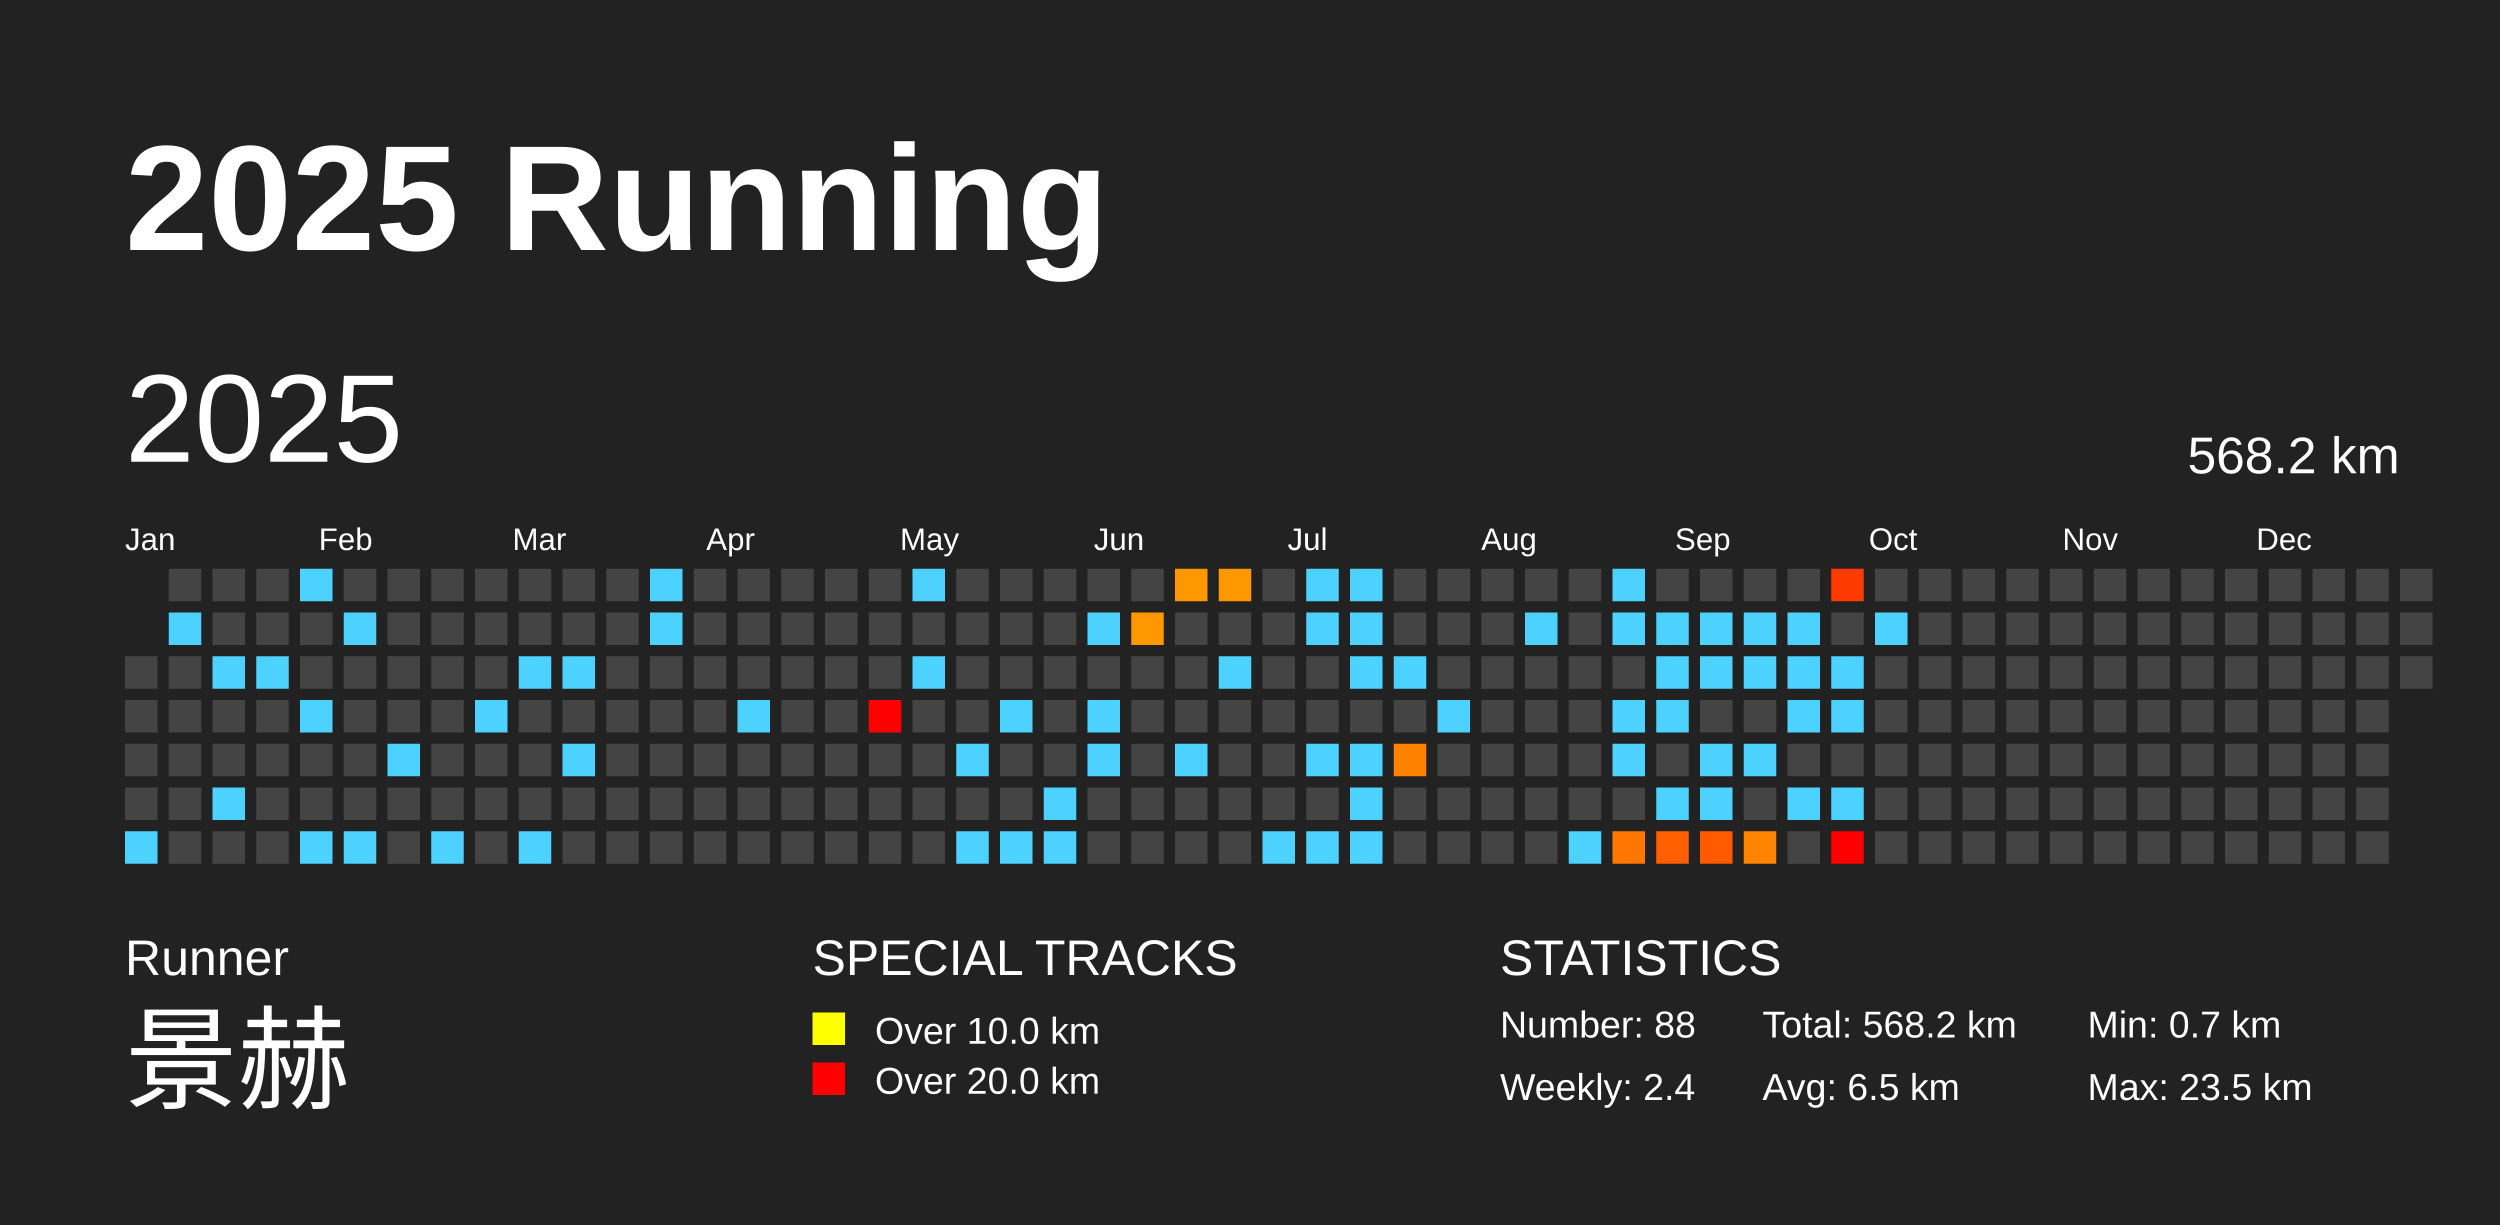
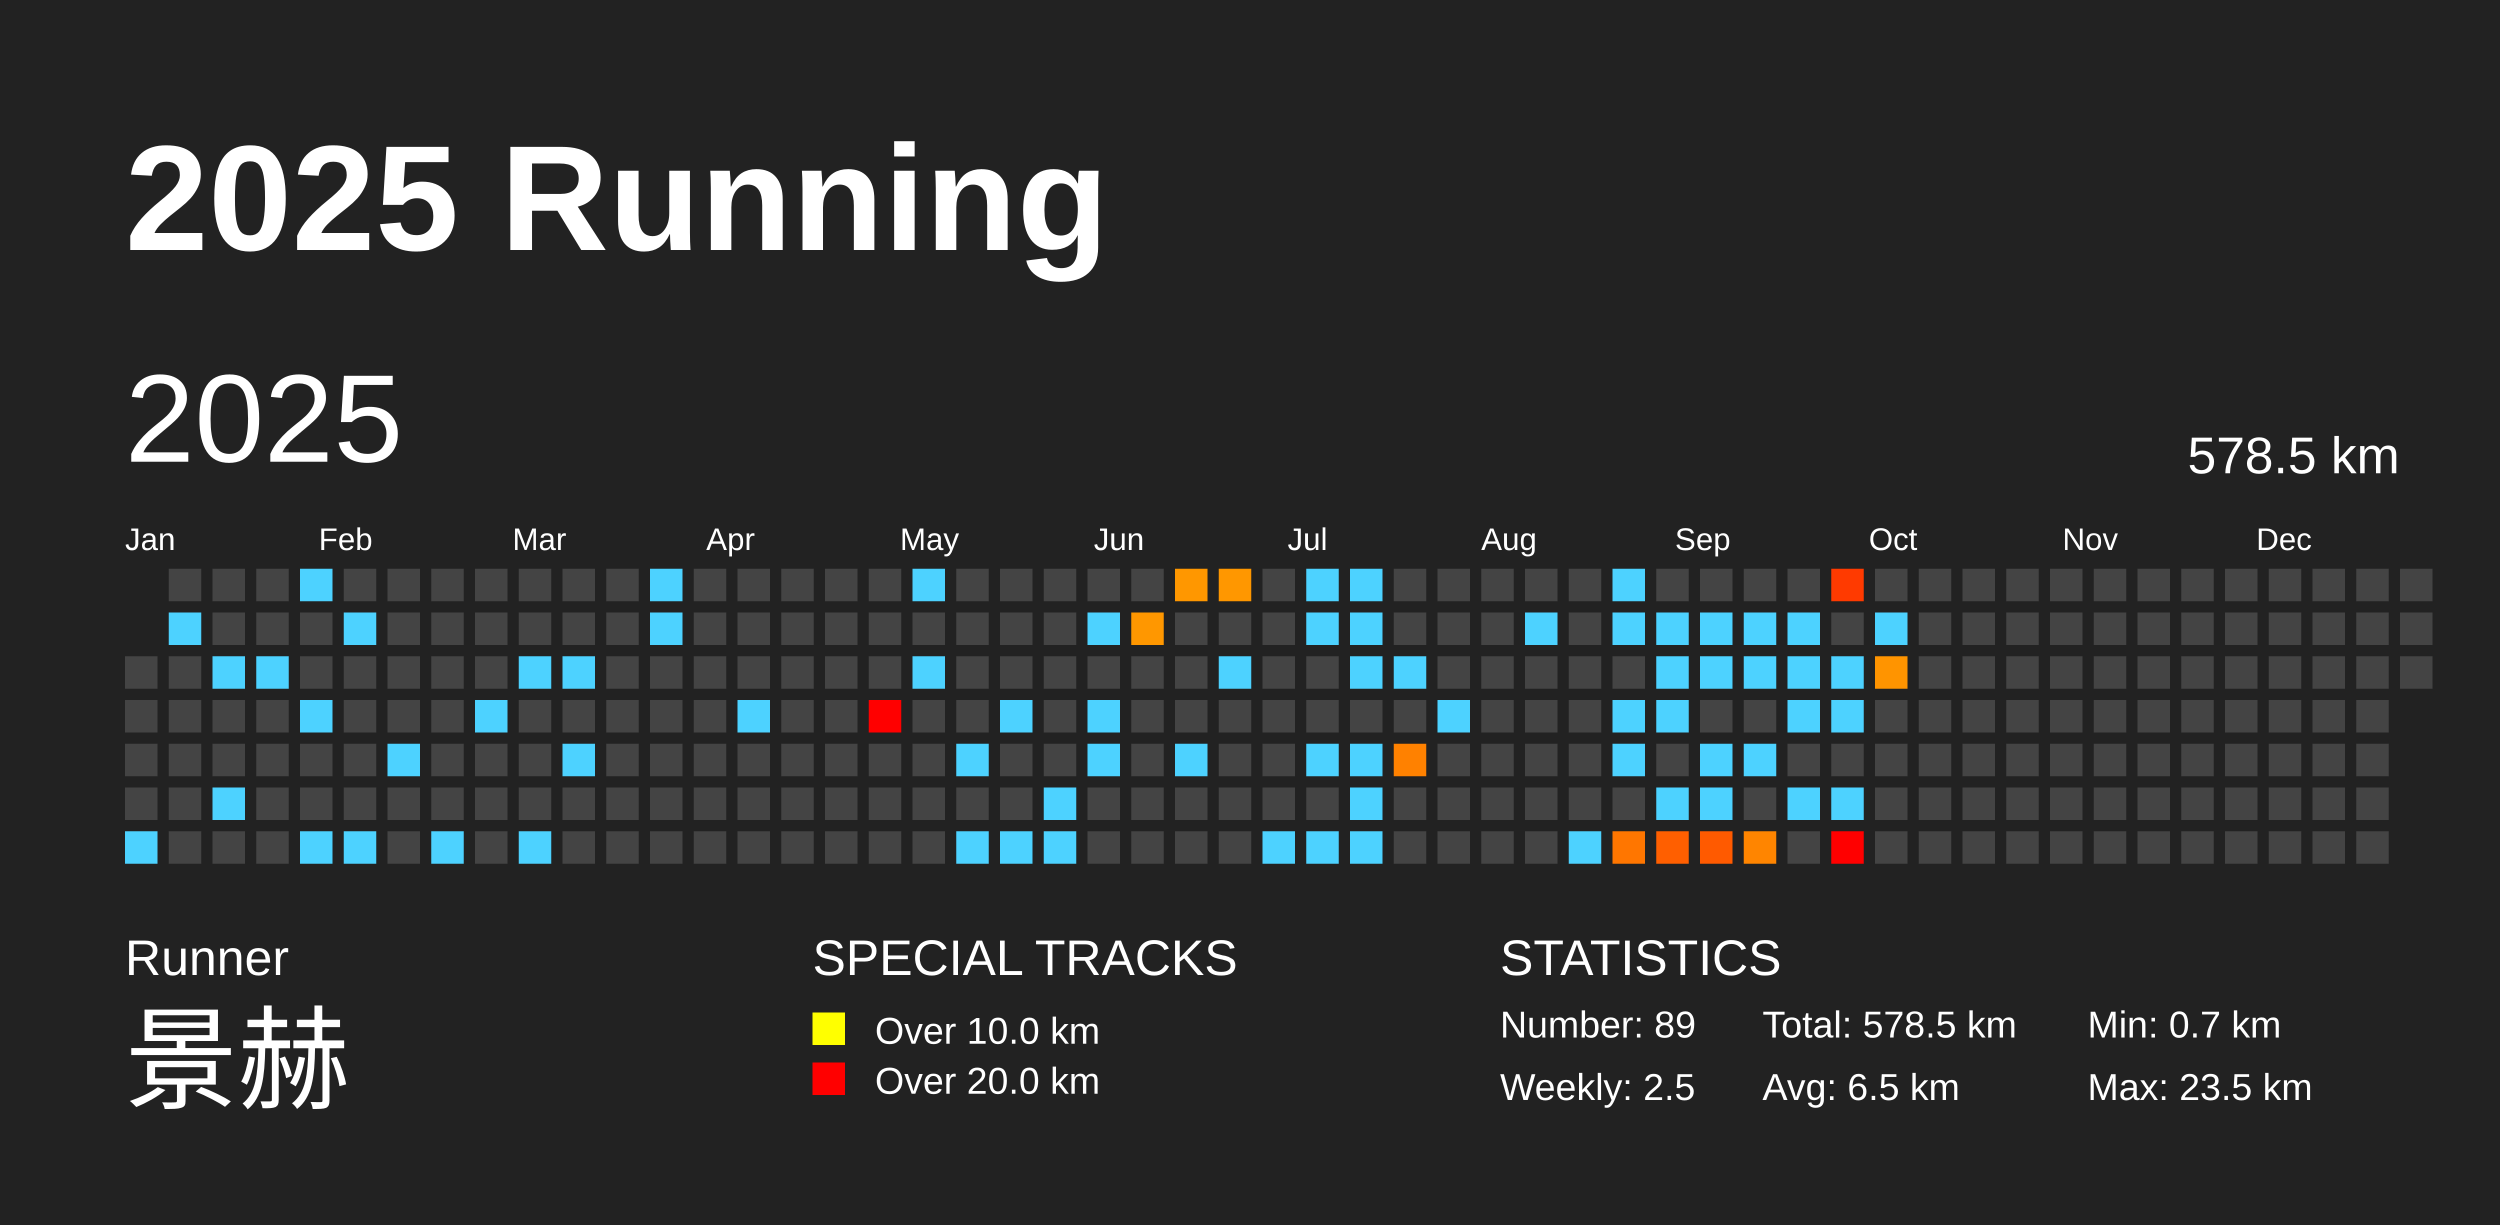
<svg xmlns="http://www.w3.org/2000/svg" baseProfile="full" height="98mm" version="1.1" viewBox="0,0,200,98" width="200mm">
  <defs />
  <rect fill="#222222" height="98" width="200" x="0" y="0" />
  <text fill="#FFFFFF" style="font-size:12px; font-family:Arial; font-weight:bold;" x="10" y="20">2025 Running</text>
  <text fill="#FFFFFF" style="font-size:4px; font-family:Arial" x="10" y="78">Runner</text>
  <text fill="#FFFFFF" style="font-size:9px; font-family:Arial" x="10" y="88">景赫</text>
  <text fill="#FFFFFF" style="font-size:4px; font-family:Arial" x="65" y="78">SPECIAL TRACKS</text>
  <rect fill="yellow" height="2.6" width="2.6" x="65" y="81" />
  <text fill="#FFFFFF" style="font-size:3px; font-family:Arial" x="70" y="83.5">Over 10.0 km</text>
  <rect fill="red" height="2.6" width="2.6" x="65" y="85" />
  <text fill="#FFFFFF" style="font-size:3px; font-family:Arial" x="70" y="87.5">Over 20.0 km</text>
  <text fill="#FFFFFF" style="font-size:4px; font-family:Arial" x="120" y="78">STATISTICS</text>
-   <text fill="#FFFFFF" style="font-size:3px; font-family:Arial" x="120" y="83">Number: 88</text>
-   <text fill="#FFFFFF" style="font-size:3px; font-family:Arial" x="120" y="88">Weekly: 2.4</text>
-   <text fill="#FFFFFF" style="font-size:3px; font-family:Arial" x="141" y="83">Total: 568.2 km</text>
+   <text fill="#FFFFFF" style="font-size:3px; font-family:Arial" x="120" y="83">Number: 89</text>
+   <text fill="#FFFFFF" style="font-size:3px; font-family:Arial" x="120" y="88">Weekly: 2.5</text>
+   <text fill="#FFFFFF" style="font-size:3px; font-family:Arial" x="141" y="83">Total: 578.5 km</text>
  <text fill="#FFFFFF" style="font-size:3px; font-family:Arial" x="141" y="88">Avg: 6.5 km</text>
  <text fill="#FFFFFF" style="font-size:3px; font-family:Arial" x="167" y="83">Min: 0.7 km</text>
  <text fill="#FFFFFF" style="font-size:3px; font-family:Arial" x="167" y="88">Max: 23.5 km</text>
  <text dominant-baseline="hanging" fill="#FFFFFF" style="font-size:10.0px; font-family:Arial;" x="10" y="30">2025</text>
-   <text dominant-baseline="hanging" fill="#FFFFFF" style="font-size:4.125px; font-family:Arial;" x="175" y="35">568.2 km</text>
+   <text dominant-baseline="hanging" fill="#FFFFFF" style="font-size:4.125px; font-family:Arial;" x="175" y="35">578.5 km</text>
  <text fill="#FFFFFF" style="font-size:2.5px; font-family:Arial" x="10.0" y="44">Jan</text>
  <text fill="#FFFFFF" style="font-size:2.5px; font-family:Arial" x="25.5" y="44">Feb</text>
  <text fill="#FFFFFF" style="font-size:2.5px; font-family:Arial" x="41.0" y="44">Mar</text>
  <text fill="#FFFFFF" style="font-size:2.5px; font-family:Arial" x="56.5" y="44">Apr</text>
  <text fill="#FFFFFF" style="font-size:2.5px; font-family:Arial" x="72.0" y="44">May</text>
  <text fill="#FFFFFF" style="font-size:2.5px; font-family:Arial" x="87.5" y="44">Jun</text>
  <text fill="#FFFFFF" style="font-size:2.5px; font-family:Arial" x="103.0" y="44">Jul</text>
  <text fill="#FFFFFF" style="font-size:2.5px; font-family:Arial" x="118.5" y="44">Aug</text>
  <text fill="#FFFFFF" style="font-size:2.5px; font-family:Arial" x="134.0" y="44">Sep</text>
  <text fill="#FFFFFF" style="font-size:2.5px; font-family:Arial" x="149.5" y="44">Oct</text>
  <text fill="#FFFFFF" style="font-size:2.5px; font-family:Arial" x="165.0" y="44">Nov</text>
  <text fill="#FFFFFF" style="font-size:2.5px; font-family:Arial" x="180.5" y="44">Dec</text>
  <rect fill="#444444" height="2.6" width="2.6" x="10.0" y="52.5" />
  <rect fill="#444444" height="2.6" width="2.6" x="10.0" y="56.0" />
  <rect fill="#444444" height="2.6" width="2.6" x="10.0" y="59.5" />
  <rect fill="#444444" height="2.6" width="2.6" x="10.0" y="63.0" />
  <rect fill="#4dd2ff" height="2.6" width="2.6" x="10.0" y="66.5" />
  <rect fill="#444444" height="2.6" width="2.6" x="13.5" y="45.5" />
  <rect fill="#4dd2ff" height="2.6" width="2.6" x="13.5" y="49.0" />
  <rect fill="#444444" height="2.6" width="2.6" x="13.5" y="52.5" />
  <rect fill="#444444" height="2.6" width="2.6" x="13.5" y="56.0" />
  <rect fill="#444444" height="2.6" width="2.6" x="13.5" y="59.5" />
  <rect fill="#444444" height="2.6" width="2.6" x="13.5" y="63.0" />
  <rect fill="#444444" height="2.6" width="2.6" x="13.5" y="66.5" />
  <rect fill="#444444" height="2.6" width="2.6" x="17.0" y="45.5" />
  <rect fill="#444444" height="2.6" width="2.6" x="17.0" y="49.0" />
  <rect fill="#4dd2ff" height="2.6" width="2.6" x="17.0" y="52.5" />
  <rect fill="#444444" height="2.6" width="2.6" x="17.0" y="56.0" />
  <rect fill="#444444" height="2.6" width="2.6" x="17.0" y="59.5" />
  <rect fill="#4dd2ff" height="2.6" width="2.6" x="17.0" y="63.0" />
  <rect fill="#444444" height="2.6" width="2.6" x="17.0" y="66.5" />
  <rect fill="#444444" height="2.6" width="2.6" x="20.5" y="45.5" />
  <rect fill="#444444" height="2.6" width="2.6" x="20.5" y="49.0" />
  <rect fill="#4dd2ff" height="2.6" width="2.6" x="20.5" y="52.5" />
  <rect fill="#444444" height="2.6" width="2.6" x="20.5" y="56.0" />
  <rect fill="#444444" height="2.6" width="2.6" x="20.5" y="59.5" />
  <rect fill="#444444" height="2.6" width="2.6" x="20.5" y="63.0" />
  <rect fill="#444444" height="2.6" width="2.6" x="20.5" y="66.5" />
  <rect fill="#4dd2ff" height="2.6" width="2.6" x="24.0" y="45.5" />
  <rect fill="#444444" height="2.6" width="2.6" x="24.0" y="49.0" />
  <rect fill="#444444" height="2.6" width="2.6" x="24.0" y="52.5" />
  <rect fill="#4dd2ff" height="2.6" width="2.6" x="24.0" y="56.0" />
  <rect fill="#444444" height="2.6" width="2.6" x="24.0" y="59.5" />
  <rect fill="#444444" height="2.6" width="2.6" x="24.0" y="63.0" />
  <rect fill="#4dd2ff" height="2.6" width="2.6" x="24.0" y="66.5" />
  <rect fill="#444444" height="2.6" width="2.6" x="27.5" y="45.5" />
  <rect fill="#4dd2ff" height="2.6" width="2.6" x="27.5" y="49.0" />
  <rect fill="#444444" height="2.6" width="2.6" x="27.5" y="52.5" />
  <rect fill="#444444" height="2.6" width="2.6" x="27.5" y="56.0" />
  <rect fill="#444444" height="2.6" width="2.6" x="27.5" y="59.5" />
  <rect fill="#444444" height="2.6" width="2.6" x="27.5" y="63.0" />
  <rect fill="#4dd2ff" height="2.6" width="2.6" x="27.5" y="66.5" />
  <rect fill="#444444" height="2.6" width="2.6" x="31.0" y="45.5" />
  <rect fill="#444444" height="2.6" width="2.6" x="31.0" y="49.0" />
  <rect fill="#444444" height="2.6" width="2.6" x="31.0" y="52.5" />
  <rect fill="#444444" height="2.6" width="2.6" x="31.0" y="56.0" />
  <rect fill="#4dd2ff" height="2.6" width="2.6" x="31.0" y="59.5" />
  <rect fill="#444444" height="2.6" width="2.6" x="31.0" y="63.0" />
  <rect fill="#444444" height="2.6" width="2.6" x="31.0" y="66.5" />
  <rect fill="#444444" height="2.6" width="2.6" x="34.5" y="45.5" />
  <rect fill="#444444" height="2.6" width="2.6" x="34.5" y="49.0" />
  <rect fill="#444444" height="2.6" width="2.6" x="34.5" y="52.5" />
  <rect fill="#444444" height="2.6" width="2.6" x="34.5" y="56.0" />
  <rect fill="#444444" height="2.6" width="2.6" x="34.5" y="59.5" />
  <rect fill="#444444" height="2.6" width="2.6" x="34.5" y="63.0" />
  <rect fill="#4dd2ff" height="2.6" width="2.6" x="34.5" y="66.5" />
  <rect fill="#444444" height="2.6" width="2.6" x="38.0" y="45.5" />
  <rect fill="#444444" height="2.6" width="2.6" x="38.0" y="49.0" />
  <rect fill="#444444" height="2.6" width="2.6" x="38.0" y="52.5" />
  <rect fill="#4dd2ff" height="2.6" width="2.6" x="38.0" y="56.0" />
  <rect fill="#444444" height="2.6" width="2.6" x="38.0" y="59.5" />
  <rect fill="#444444" height="2.6" width="2.6" x="38.0" y="63.0" />
  <rect fill="#444444" height="2.6" width="2.6" x="38.0" y="66.5" />
  <rect fill="#444444" height="2.6" width="2.6" x="41.5" y="45.5" />
  <rect fill="#444444" height="2.6" width="2.6" x="41.5" y="49.0" />
  <rect fill="#4dd2ff" height="2.6" width="2.6" x="41.5" y="52.5" />
  <rect fill="#444444" height="2.6" width="2.6" x="41.5" y="56.0" />
  <rect fill="#444444" height="2.6" width="2.6" x="41.5" y="59.5" />
  <rect fill="#444444" height="2.6" width="2.6" x="41.5" y="63.0" />
  <rect fill="#4dd2ff" height="2.6" width="2.6" x="41.5" y="66.5" />
  <rect fill="#444444" height="2.6" width="2.6" x="45.0" y="45.5" />
  <rect fill="#444444" height="2.6" width="2.6" x="45.0" y="49.0" />
  <rect fill="#4dd2ff" height="2.6" width="2.6" x="45.0" y="52.5" />
  <rect fill="#444444" height="2.6" width="2.6" x="45.0" y="56.0" />
  <rect fill="#4dd2ff" height="2.6" width="2.6" x="45.0" y="59.5" />
  <rect fill="#444444" height="2.6" width="2.6" x="45.0" y="63.0" />
  <rect fill="#444444" height="2.6" width="2.6" x="45.0" y="66.5" />
  <rect fill="#444444" height="2.6" width="2.6" x="48.5" y="45.5" />
  <rect fill="#444444" height="2.6" width="2.6" x="48.5" y="49.0" />
  <rect fill="#444444" height="2.6" width="2.6" x="48.5" y="52.5" />
  <rect fill="#444444" height="2.6" width="2.6" x="48.5" y="56.0" />
  <rect fill="#444444" height="2.6" width="2.6" x="48.5" y="59.5" />
  <rect fill="#444444" height="2.6" width="2.6" x="48.5" y="63.0" />
  <rect fill="#444444" height="2.6" width="2.6" x="48.5" y="66.5" />
  <rect fill="#4dd2ff" height="2.6" width="2.6" x="52.0" y="45.5" />
  <rect fill="#4dd2ff" height="2.6" width="2.6" x="52.0" y="49.0" />
  <rect fill="#444444" height="2.6" width="2.6" x="52.0" y="52.5" />
  <rect fill="#444444" height="2.6" width="2.6" x="52.0" y="56.0" />
  <rect fill="#444444" height="2.6" width="2.6" x="52.0" y="59.5" />
  <rect fill="#444444" height="2.6" width="2.6" x="52.0" y="63.0" />
  <rect fill="#444444" height="2.6" width="2.6" x="52.0" y="66.5" />
  <rect fill="#444444" height="2.6" width="2.6" x="55.5" y="45.5" />
  <rect fill="#444444" height="2.6" width="2.6" x="55.5" y="49.0" />
  <rect fill="#444444" height="2.6" width="2.6" x="55.5" y="52.5" />
  <rect fill="#444444" height="2.6" width="2.6" x="55.5" y="56.0" />
  <rect fill="#444444" height="2.6" width="2.6" x="55.5" y="59.5" />
  <rect fill="#444444" height="2.6" width="2.6" x="55.5" y="63.0" />
  <rect fill="#444444" height="2.6" width="2.6" x="55.5" y="66.5" />
  <rect fill="#444444" height="2.6" width="2.6" x="59.0" y="45.5" />
  <rect fill="#444444" height="2.6" width="2.6" x="59.0" y="49.0" />
  <rect fill="#444444" height="2.6" width="2.6" x="59.0" y="52.5" />
  <rect fill="#4dd2ff" height="2.6" width="2.6" x="59.0" y="56.0" />
  <rect fill="#444444" height="2.6" width="2.6" x="59.0" y="59.5" />
  <rect fill="#444444" height="2.6" width="2.6" x="59.0" y="63.0" />
  <rect fill="#444444" height="2.6" width="2.6" x="59.0" y="66.5" />
  <rect fill="#444444" height="2.6" width="2.6" x="62.5" y="45.5" />
  <rect fill="#444444" height="2.6" width="2.6" x="62.5" y="49.0" />
  <rect fill="#444444" height="2.6" width="2.6" x="62.5" y="52.5" />
  <rect fill="#444444" height="2.6" width="2.6" x="62.5" y="56.0" />
  <rect fill="#444444" height="2.6" width="2.6" x="62.5" y="59.5" />
  <rect fill="#444444" height="2.6" width="2.6" x="62.5" y="63.0" />
  <rect fill="#444444" height="2.6" width="2.6" x="62.5" y="66.5" />
  <rect fill="#444444" height="2.6" width="2.6" x="66.0" y="45.5" />
  <rect fill="#444444" height="2.6" width="2.6" x="66.0" y="49.0" />
  <rect fill="#444444" height="2.6" width="2.6" x="66.0" y="52.5" />
  <rect fill="#444444" height="2.6" width="2.6" x="66.0" y="56.0" />
  <rect fill="#444444" height="2.6" width="2.6" x="66.0" y="59.5" />
  <rect fill="#444444" height="2.6" width="2.6" x="66.0" y="63.0" />
  <rect fill="#444444" height="2.6" width="2.6" x="66.0" y="66.5" />
  <rect fill="#444444" height="2.6" width="2.6" x="69.5" y="45.5" />
  <rect fill="#444444" height="2.6" width="2.6" x="69.5" y="49.0" />
  <rect fill="#444444" height="2.6" width="2.6" x="69.5" y="52.5" />
  <rect fill="red" height="2.6" width="2.6" x="69.5" y="56.0" />
  <rect fill="#444444" height="2.6" width="2.6" x="69.5" y="59.5" />
  <rect fill="#444444" height="2.6" width="2.6" x="69.5" y="63.0" />
  <rect fill="#444444" height="2.6" width="2.6" x="69.5" y="66.5" />
  <rect fill="#4dd2ff" height="2.6" width="2.6" x="73.0" y="45.5" />
  <rect fill="#444444" height="2.6" width="2.6" x="73.0" y="49.0" />
  <rect fill="#4dd2ff" height="2.6" width="2.6" x="73.0" y="52.5" />
  <rect fill="#444444" height="2.6" width="2.6" x="73.0" y="56.0" />
  <rect fill="#444444" height="2.6" width="2.6" x="73.0" y="59.5" />
  <rect fill="#444444" height="2.6" width="2.6" x="73.0" y="63.0" />
  <rect fill="#444444" height="2.6" width="2.6" x="73.0" y="66.5" />
  <rect fill="#444444" height="2.6" width="2.6" x="76.5" y="45.5" />
  <rect fill="#444444" height="2.6" width="2.6" x="76.5" y="49.0" />
  <rect fill="#444444" height="2.6" width="2.6" x="76.5" y="52.5" />
  <rect fill="#444444" height="2.6" width="2.6" x="76.5" y="56.0" />
  <rect fill="#4dd2ff" height="2.6" width="2.6" x="76.5" y="59.5" />
  <rect fill="#444444" height="2.6" width="2.6" x="76.5" y="63.0" />
  <rect fill="#4dd2ff" height="2.6" width="2.6" x="76.5" y="66.5" />
  <rect fill="#444444" height="2.6" width="2.6" x="80.0" y="45.5" />
  <rect fill="#444444" height="2.6" width="2.6" x="80.0" y="49.0" />
  <rect fill="#444444" height="2.6" width="2.6" x="80.0" y="52.5" />
  <rect fill="#4dd2ff" height="2.6" width="2.6" x="80.0" y="56.0" />
  <rect fill="#444444" height="2.6" width="2.6" x="80.0" y="59.5" />
  <rect fill="#444444" height="2.6" width="2.6" x="80.0" y="63.0" />
  <rect fill="#4dd2ff" height="2.6" width="2.6" x="80.0" y="66.5" />
  <rect fill="#444444" height="2.6" width="2.6" x="83.5" y="45.5" />
  <rect fill="#444444" height="2.6" width="2.6" x="83.5" y="49.0" />
  <rect fill="#444444" height="2.6" width="2.6" x="83.5" y="52.5" />
  <rect fill="#444444" height="2.6" width="2.6" x="83.5" y="56.0" />
  <rect fill="#444444" height="2.6" width="2.6" x="83.5" y="59.5" />
  <rect fill="#4dd2ff" height="2.6" width="2.6" x="83.5" y="63.0" />
  <rect fill="#4dd2ff" height="2.6" width="2.6" x="83.5" y="66.5" />
  <rect fill="#444444" height="2.6" width="2.6" x="87.0" y="45.5" />
  <rect fill="#4dd2ff" height="2.6" width="2.6" x="87.0" y="49.0" />
  <rect fill="#444444" height="2.6" width="2.6" x="87.0" y="52.5" />
  <rect fill="#4dd2ff" height="2.6" width="2.6" x="87.0" y="56.0" />
  <rect fill="#4dd2ff" height="2.6" width="2.6" x="87.0" y="59.5" />
  <rect fill="#444444" height="2.6" width="2.6" x="87.0" y="63.0" />
  <rect fill="#444444" height="2.6" width="2.6" x="87.0" y="66.5" />
  <rect fill="#444444" height="2.6" width="2.6" x="90.5" y="45.5" />
  <rect fill="#ff9700" height="2.6" width="2.6" x="90.5" y="49.0" />
  <rect fill="#444444" height="2.6" width="2.6" x="90.5" y="52.5" />
  <rect fill="#444444" height="2.6" width="2.6" x="90.5" y="56.0" />
  <rect fill="#444444" height="2.6" width="2.6" x="90.5" y="59.5" />
  <rect fill="#444444" height="2.6" width="2.6" x="90.5" y="63.0" />
  <rect fill="#444444" height="2.6" width="2.6" x="90.5" y="66.5" />
  <rect fill="#ff9700" height="2.6" width="2.6" x="94.0" y="45.5" />
  <rect fill="#444444" height="2.6" width="2.6" x="94.0" y="49.0" />
  <rect fill="#444444" height="2.6" width="2.6" x="94.0" y="52.5" />
  <rect fill="#444444" height="2.6" width="2.6" x="94.0" y="56.0" />
  <rect fill="#4dd2ff" height="2.6" width="2.6" x="94.0" y="59.5" />
  <rect fill="#444444" height="2.6" width="2.6" x="94.0" y="63.0" />
  <rect fill="#444444" height="2.6" width="2.6" x="94.0" y="66.5" />
  <rect fill="#ff9700" height="2.6" width="2.6" x="97.5" y="45.5" />
  <rect fill="#444444" height="2.6" width="2.6" x="97.5" y="49.0" />
  <rect fill="#4dd2ff" height="2.6" width="2.6" x="97.5" y="52.5" />
  <rect fill="#444444" height="2.6" width="2.6" x="97.5" y="56.0" />
  <rect fill="#444444" height="2.6" width="2.6" x="97.5" y="59.5" />
  <rect fill="#444444" height="2.6" width="2.6" x="97.5" y="63.0" />
  <rect fill="#444444" height="2.6" width="2.6" x="97.5" y="66.5" />
  <rect fill="#444444" height="2.6" width="2.6" x="101.0" y="45.5" />
  <rect fill="#444444" height="2.6" width="2.6" x="101.0" y="49.0" />
  <rect fill="#444444" height="2.6" width="2.6" x="101.0" y="52.5" />
  <rect fill="#444444" height="2.6" width="2.6" x="101.0" y="56.0" />
  <rect fill="#444444" height="2.6" width="2.6" x="101.0" y="59.5" />
  <rect fill="#444444" height="2.6" width="2.6" x="101.0" y="63.0" />
  <rect fill="#4dd2ff" height="2.6" width="2.6" x="101.0" y="66.5" />
  <rect fill="#4dd2ff" height="2.6" width="2.6" x="104.5" y="45.5" />
  <rect fill="#4dd2ff" height="2.6" width="2.6" x="104.5" y="49.0" />
  <rect fill="#444444" height="2.6" width="2.6" x="104.5" y="52.5" />
  <rect fill="#444444" height="2.6" width="2.6" x="104.5" y="56.0" />
  <rect fill="#4dd2ff" height="2.6" width="2.6" x="104.5" y="59.5" />
  <rect fill="#444444" height="2.6" width="2.6" x="104.5" y="63.0" />
  <rect fill="#4dd2ff" height="2.6" width="2.6" x="104.5" y="66.5" />
  <rect fill="#4dd2ff" height="2.6" width="2.6" x="108.0" y="45.5" />
  <rect fill="#4dd2ff" height="2.6" width="2.6" x="108.0" y="49.0" />
  <rect fill="#4dd2ff" height="2.6" width="2.6" x="108.0" y="52.5" />
  <rect fill="#444444" height="2.6" width="2.6" x="108.0" y="56.0" />
  <rect fill="#4dd2ff" height="2.6" width="2.6" x="108.0" y="59.5" />
  <rect fill="#4dd2ff" height="2.6" width="2.6" x="108.0" y="63.0" />
  <rect fill="#4dd2ff" height="2.6" width="2.6" x="108.0" y="66.5" />
  <rect fill="#444444" height="2.6" width="2.6" x="111.5" y="45.5" />
  <rect fill="#444444" height="2.6" width="2.6" x="111.5" y="49.0" />
  <rect fill="#4dd2ff" height="2.6" width="2.6" x="111.5" y="52.5" />
  <rect fill="#444444" height="2.6" width="2.6" x="111.5" y="56.0" />
  <rect fill="#ff8100" height="2.6" width="2.6" x="111.5" y="59.5" />
  <rect fill="#444444" height="2.6" width="2.6" x="111.5" y="63.0" />
  <rect fill="#444444" height="2.6" width="2.6" x="111.5" y="66.5" />
  <rect fill="#444444" height="2.6" width="2.6" x="115.0" y="45.5" />
  <rect fill="#444444" height="2.6" width="2.6" x="115.0" y="49.0" />
  <rect fill="#444444" height="2.6" width="2.6" x="115.0" y="52.5" />
  <rect fill="#4dd2ff" height="2.6" width="2.6" x="115.0" y="56.0" />
  <rect fill="#444444" height="2.6" width="2.6" x="115.0" y="59.5" />
  <rect fill="#444444" height="2.6" width="2.6" x="115.0" y="63.0" />
  <rect fill="#444444" height="2.6" width="2.6" x="115.0" y="66.5" />
  <rect fill="#444444" height="2.6" width="2.6" x="118.5" y="45.5" />
  <rect fill="#444444" height="2.6" width="2.6" x="118.5" y="49.0" />
  <rect fill="#444444" height="2.6" width="2.6" x="118.5" y="52.5" />
  <rect fill="#444444" height="2.6" width="2.6" x="118.5" y="56.0" />
  <rect fill="#444444" height="2.6" width="2.6" x="118.5" y="59.5" />
  <rect fill="#444444" height="2.6" width="2.6" x="118.5" y="63.0" />
  <rect fill="#444444" height="2.6" width="2.6" x="118.5" y="66.5" />
  <rect fill="#444444" height="2.6" width="2.6" x="122.0" y="45.5" />
  <rect fill="#4dd2ff" height="2.6" width="2.6" x="122.0" y="49.0" />
  <rect fill="#444444" height="2.6" width="2.6" x="122.0" y="52.5" />
  <rect fill="#444444" height="2.6" width="2.6" x="122.0" y="56.0" />
  <rect fill="#444444" height="2.6" width="2.6" x="122.0" y="59.5" />
  <rect fill="#444444" height="2.6" width="2.6" x="122.0" y="63.0" />
  <rect fill="#444444" height="2.6" width="2.6" x="122.0" y="66.5" />
  <rect fill="#444444" height="2.6" width="2.6" x="125.5" y="45.5" />
  <rect fill="#444444" height="2.6" width="2.6" x="125.5" y="49.0" />
  <rect fill="#444444" height="2.6" width="2.6" x="125.5" y="52.5" />
  <rect fill="#444444" height="2.6" width="2.6" x="125.5" y="56.0" />
  <rect fill="#444444" height="2.6" width="2.6" x="125.5" y="59.5" />
  <rect fill="#444444" height="2.6" width="2.6" x="125.5" y="63.0" />
  <rect fill="#4dd2ff" height="2.6" width="2.6" x="125.5" y="66.5" />
  <rect fill="#4dd2ff" height="2.6" width="2.6" x="129.0" y="45.5" />
  <rect fill="#4dd2ff" height="2.6" width="2.6" x="129.0" y="49.0" />
  <rect fill="#444444" height="2.6" width="2.6" x="129.0" y="52.5" />
  <rect fill="#4dd2ff" height="2.6" width="2.6" x="129.0" y="56.0" />
  <rect fill="#4dd2ff" height="2.6" width="2.6" x="129.0" y="59.5" />
  <rect fill="#444444" height="2.6" width="2.6" x="129.0" y="63.0" />
  <rect fill="#ff7600" height="2.6" width="2.6" x="129.0" y="66.5" />
  <rect fill="#444444" height="2.6" width="2.6" x="132.5" y="45.5" />
  <rect fill="#4dd2ff" height="2.6" width="2.6" x="132.5" y="49.0" />
  <rect fill="#4dd2ff" height="2.6" width="2.6" x="132.5" y="52.5" />
  <rect fill="#4dd2ff" height="2.6" width="2.6" x="132.5" y="56.0" />
  <rect fill="#444444" height="2.6" width="2.6" x="132.5" y="59.5" />
  <rect fill="#4dd2ff" height="2.6" width="2.6" x="132.5" y="63.0" />
  <rect fill="#ff5f00" height="2.6" width="2.6" x="132.5" y="66.5" />
  <rect fill="#444444" height="2.6" width="2.6" x="136.0" y="45.5" />
  <rect fill="#4dd2ff" height="2.6" width="2.6" x="136.0" y="49.0" />
  <rect fill="#4dd2ff" height="2.6" width="2.6" x="136.0" y="52.5" />
  <rect fill="#444444" height="2.6" width="2.6" x="136.0" y="56.0" />
  <rect fill="#4dd2ff" height="2.6" width="2.6" x="136.0" y="59.5" />
  <rect fill="#4dd2ff" height="2.6" width="2.6" x="136.0" y="63.0" />
  <rect fill="#ff5a00" height="2.6" width="2.6" x="136.0" y="66.5" />
  <rect fill="#444444" height="2.6" width="2.6" x="139.5" y="45.5" />
  <rect fill="#4dd2ff" height="2.6" width="2.6" x="139.5" y="49.0" />
  <rect fill="#4dd2ff" height="2.6" width="2.6" x="139.5" y="52.5" />
  <rect fill="#444444" height="2.6" width="2.6" x="139.5" y="56.0" />
  <rect fill="#4dd2ff" height="2.6" width="2.6" x="139.5" y="59.5" />
  <rect fill="#444444" height="2.6" width="2.6" x="139.5" y="63.0" />
  <rect fill="#ff8500" height="2.6" width="2.6" x="139.5" y="66.5" />
  <rect fill="#444444" height="2.6" width="2.6" x="143.0" y="45.5" />
  <rect fill="#4dd2ff" height="2.6" width="2.6" x="143.0" y="49.0" />
  <rect fill="#4dd2ff" height="2.6" width="2.6" x="143.0" y="52.5" />
  <rect fill="#4dd2ff" height="2.6" width="2.6" x="143.0" y="56.0" />
  <rect fill="#444444" height="2.6" width="2.6" x="143.0" y="59.5" />
  <rect fill="#4dd2ff" height="2.6" width="2.6" x="143.0" y="63.0" />
  <rect fill="#444444" height="2.6" width="2.6" x="143.0" y="66.5" />
  <rect fill="#ff3a00" height="2.6" width="2.6" x="146.5" y="45.5" />
  <rect fill="#444444" height="2.6" width="2.6" x="146.5" y="49.0" />
  <rect fill="#4dd2ff" height="2.6" width="2.6" x="146.5" y="52.5" />
  <rect fill="#4dd2ff" height="2.6" width="2.6" x="146.5" y="56.0" />
  <rect fill="#444444" height="2.6" width="2.6" x="146.5" y="59.5" />
  <rect fill="#4dd2ff" height="2.6" width="2.6" x="146.5" y="63.0" />
  <rect fill="red" height="2.6" width="2.6" x="146.5" y="66.5" />
  <rect fill="#444444" height="2.6" width="2.6" x="150.0" y="45.5" />
  <rect fill="#4dd2ff" height="2.6" width="2.6" x="150.0" y="49.0" />
-   <rect fill="#444444" height="2.6" width="2.6" x="150.0" y="52.5" />
+   <rect fill="#ff9400" height="2.6" width="2.6" x="150.0" y="52.5" />
  <rect fill="#444444" height="2.6" width="2.6" x="150.0" y="56.0" />
  <rect fill="#444444" height="2.6" width="2.6" x="150.0" y="59.5" />
  <rect fill="#444444" height="2.6" width="2.6" x="150.0" y="63.0" />
  <rect fill="#444444" height="2.6" width="2.6" x="150.0" y="66.5" />
  <rect fill="#444444" height="2.6" width="2.6" x="153.5" y="45.5" />
  <rect fill="#444444" height="2.6" width="2.6" x="153.5" y="49.0" />
  <rect fill="#444444" height="2.6" width="2.6" x="153.5" y="52.5" />
  <rect fill="#444444" height="2.6" width="2.6" x="153.5" y="56.0" />
  <rect fill="#444444" height="2.6" width="2.6" x="153.5" y="59.5" />
  <rect fill="#444444" height="2.6" width="2.6" x="153.5" y="63.0" />
  <rect fill="#444444" height="2.6" width="2.6" x="153.5" y="66.5" />
  <rect fill="#444444" height="2.6" width="2.6" x="157.0" y="45.5" />
  <rect fill="#444444" height="2.6" width="2.6" x="157.0" y="49.0" />
  <rect fill="#444444" height="2.6" width="2.6" x="157.0" y="52.5" />
  <rect fill="#444444" height="2.6" width="2.6" x="157.0" y="56.0" />
  <rect fill="#444444" height="2.6" width="2.6" x="157.0" y="59.5" />
  <rect fill="#444444" height="2.6" width="2.6" x="157.0" y="63.0" />
  <rect fill="#444444" height="2.6" width="2.6" x="157.0" y="66.5" />
  <rect fill="#444444" height="2.6" width="2.6" x="160.5" y="45.5" />
  <rect fill="#444444" height="2.6" width="2.6" x="160.5" y="49.0" />
  <rect fill="#444444" height="2.6" width="2.6" x="160.5" y="52.5" />
  <rect fill="#444444" height="2.6" width="2.6" x="160.5" y="56.0" />
  <rect fill="#444444" height="2.6" width="2.6" x="160.5" y="59.5" />
  <rect fill="#444444" height="2.6" width="2.6" x="160.5" y="63.0" />
  <rect fill="#444444" height="2.6" width="2.6" x="160.5" y="66.5" />
  <rect fill="#444444" height="2.6" width="2.6" x="164.0" y="45.5" />
  <rect fill="#444444" height="2.6" width="2.6" x="164.0" y="49.0" />
  <rect fill="#444444" height="2.6" width="2.6" x="164.0" y="52.5" />
  <rect fill="#444444" height="2.6" width="2.6" x="164.0" y="56.0" />
  <rect fill="#444444" height="2.6" width="2.6" x="164.0" y="59.5" />
  <rect fill="#444444" height="2.6" width="2.6" x="164.0" y="63.0" />
  <rect fill="#444444" height="2.6" width="2.6" x="164.0" y="66.5" />
  <rect fill="#444444" height="2.6" width="2.6" x="167.5" y="45.5" />
  <rect fill="#444444" height="2.6" width="2.6" x="167.5" y="49.0" />
  <rect fill="#444444" height="2.6" width="2.6" x="167.5" y="52.5" />
  <rect fill="#444444" height="2.6" width="2.6" x="167.5" y="56.0" />
  <rect fill="#444444" height="2.6" width="2.6" x="167.5" y="59.5" />
  <rect fill="#444444" height="2.6" width="2.6" x="167.5" y="63.0" />
  <rect fill="#444444" height="2.6" width="2.6" x="167.5" y="66.5" />
  <rect fill="#444444" height="2.6" width="2.6" x="171.0" y="45.5" />
  <rect fill="#444444" height="2.6" width="2.6" x="171.0" y="49.0" />
  <rect fill="#444444" height="2.6" width="2.6" x="171.0" y="52.5" />
  <rect fill="#444444" height="2.6" width="2.6" x="171.0" y="56.0" />
  <rect fill="#444444" height="2.6" width="2.6" x="171.0" y="59.5" />
  <rect fill="#444444" height="2.6" width="2.6" x="171.0" y="63.0" />
  <rect fill="#444444" height="2.6" width="2.6" x="171.0" y="66.5" />
  <rect fill="#444444" height="2.6" width="2.6" x="174.5" y="45.5" />
  <rect fill="#444444" height="2.6" width="2.6" x="174.5" y="49.0" />
  <rect fill="#444444" height="2.6" width="2.6" x="174.5" y="52.5" />
  <rect fill="#444444" height="2.6" width="2.6" x="174.5" y="56.0" />
  <rect fill="#444444" height="2.6" width="2.6" x="174.5" y="59.5" />
  <rect fill="#444444" height="2.6" width="2.6" x="174.5" y="63.0" />
  <rect fill="#444444" height="2.6" width="2.6" x="174.5" y="66.5" />
  <rect fill="#444444" height="2.6" width="2.6" x="178.0" y="45.5" />
  <rect fill="#444444" height="2.6" width="2.6" x="178.0" y="49.0" />
  <rect fill="#444444" height="2.6" width="2.6" x="178.0" y="52.5" />
  <rect fill="#444444" height="2.6" width="2.6" x="178.0" y="56.0" />
  <rect fill="#444444" height="2.6" width="2.6" x="178.0" y="59.5" />
  <rect fill="#444444" height="2.6" width="2.6" x="178.0" y="63.0" />
  <rect fill="#444444" height="2.6" width="2.6" x="178.0" y="66.5" />
  <rect fill="#444444" height="2.6" width="2.6" x="181.5" y="45.5" />
  <rect fill="#444444" height="2.6" width="2.6" x="181.5" y="49.0" />
  <rect fill="#444444" height="2.6" width="2.6" x="181.5" y="52.5" />
  <rect fill="#444444" height="2.6" width="2.6" x="181.5" y="56.0" />
  <rect fill="#444444" height="2.6" width="2.6" x="181.5" y="59.5" />
  <rect fill="#444444" height="2.6" width="2.6" x="181.5" y="63.0" />
  <rect fill="#444444" height="2.6" width="2.6" x="181.5" y="66.5" />
  <rect fill="#444444" height="2.6" width="2.6" x="185.0" y="45.5" />
  <rect fill="#444444" height="2.6" width="2.6" x="185.0" y="49.0" />
  <rect fill="#444444" height="2.6" width="2.6" x="185.0" y="52.5" />
  <rect fill="#444444" height="2.6" width="2.6" x="185.0" y="56.0" />
  <rect fill="#444444" height="2.6" width="2.6" x="185.0" y="59.5" />
  <rect fill="#444444" height="2.6" width="2.6" x="185.0" y="63.0" />
  <rect fill="#444444" height="2.6" width="2.6" x="185.0" y="66.5" />
  <rect fill="#444444" height="2.6" width="2.6" x="188.5" y="45.5" />
  <rect fill="#444444" height="2.6" width="2.6" x="188.5" y="49.0" />
  <rect fill="#444444" height="2.6" width="2.6" x="188.5" y="52.5" />
  <rect fill="#444444" height="2.6" width="2.6" x="188.5" y="56.0" />
  <rect fill="#444444" height="2.6" width="2.6" x="188.5" y="59.5" />
  <rect fill="#444444" height="2.6" width="2.6" x="188.5" y="63.0" />
  <rect fill="#444444" height="2.6" width="2.6" x="188.5" y="66.5" />
  <rect fill="#444444" height="2.6" width="2.6" x="192.0" y="45.5" />
  <rect fill="#444444" height="2.6" width="2.6" x="192.0" y="49.0" />
  <rect fill="#444444" height="2.6" width="2.6" x="192.0" y="52.5" />
</svg>
